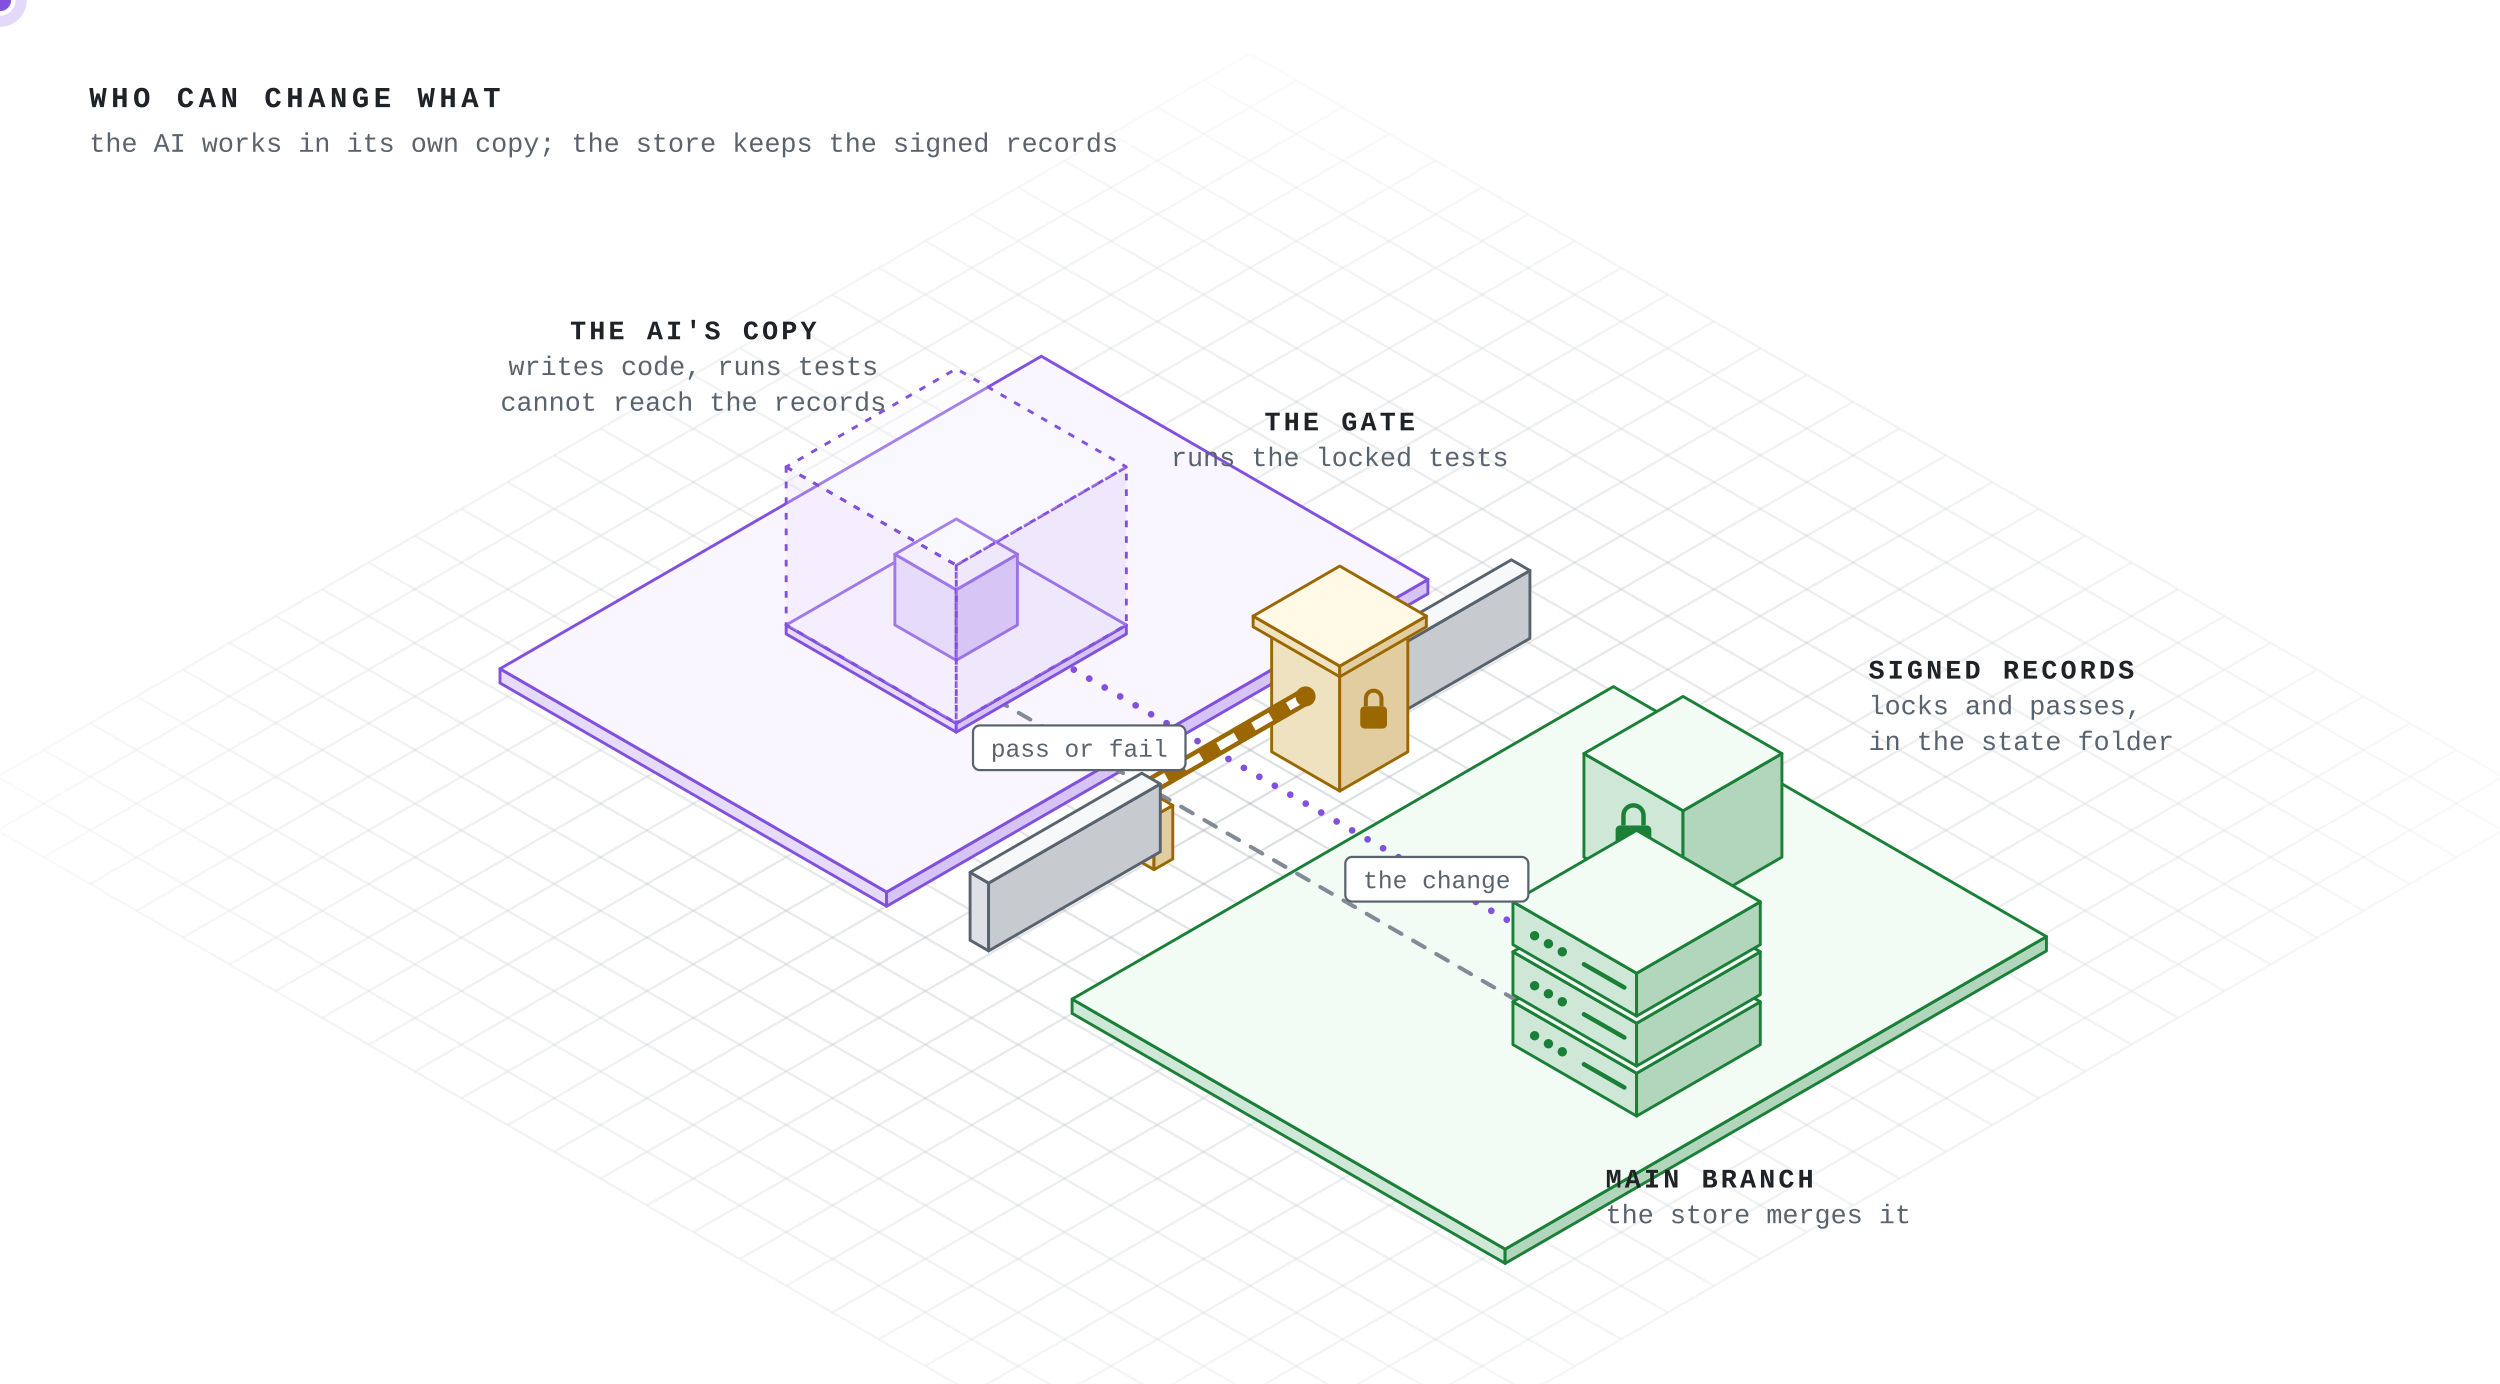
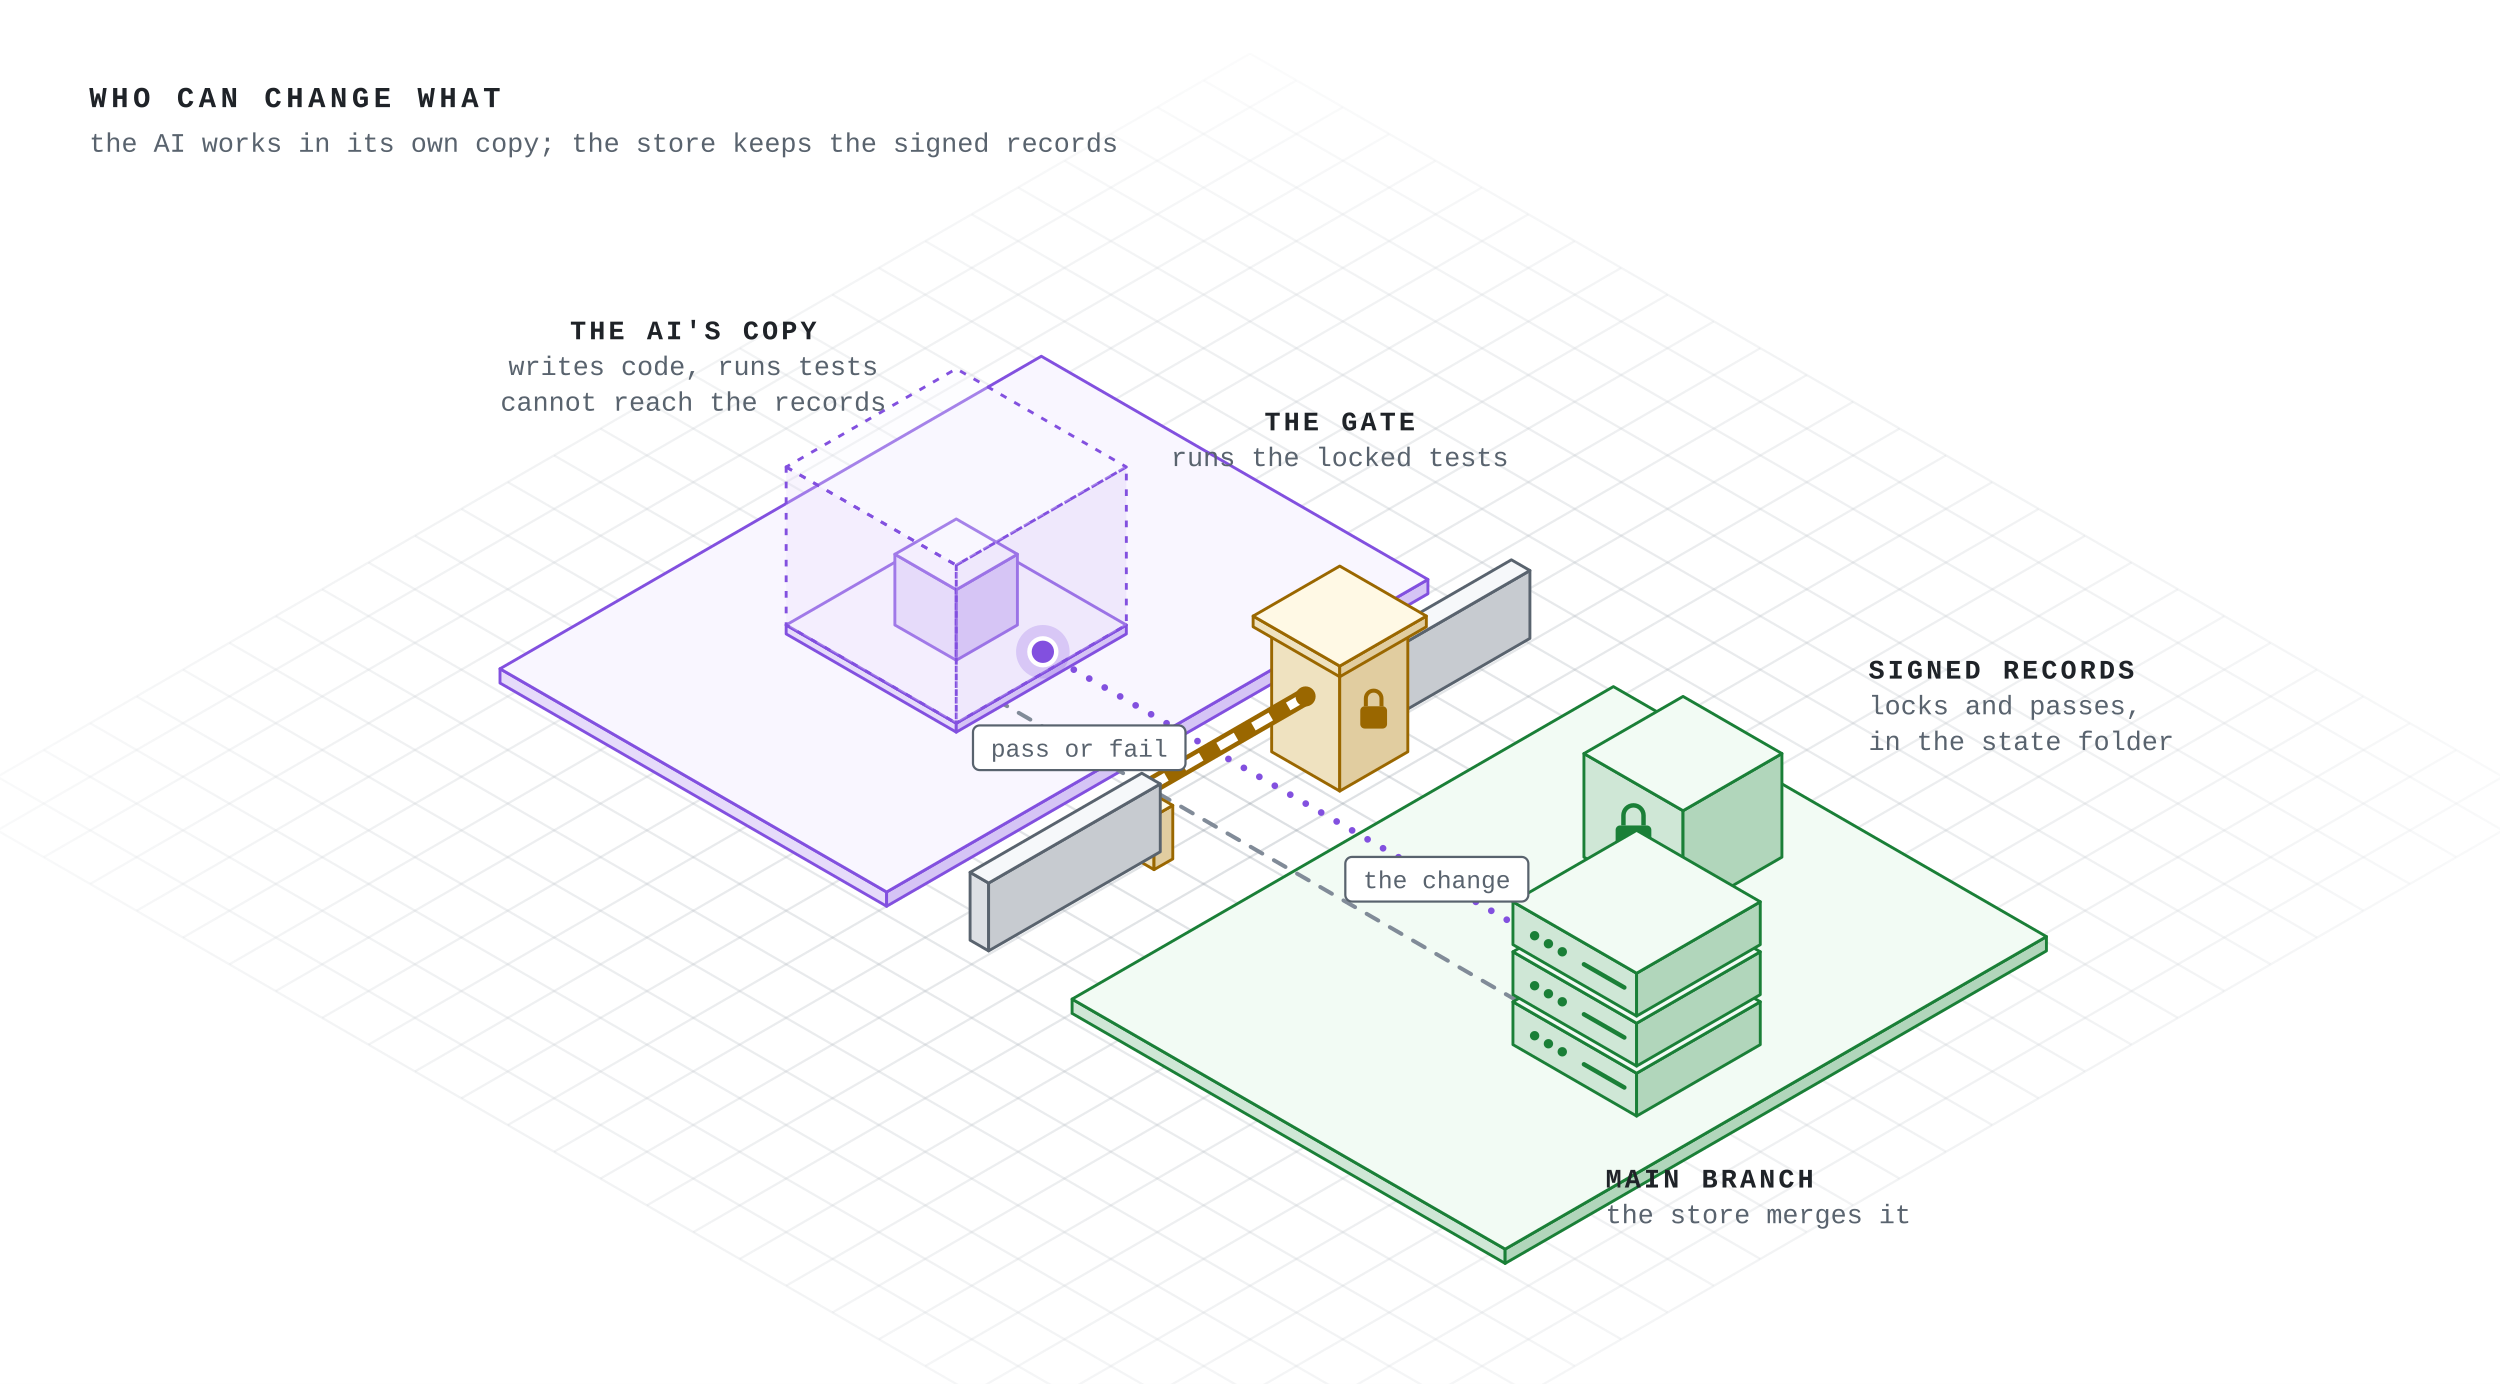
<svg xmlns="http://www.w3.org/2000/svg" viewBox="0 0 1120 620" width="1120" height="620" role="img" aria-labelledby="title desc" font-family="ui-monospace, SFMono-Regular, 'JetBrains Mono', 'Cascadia Mono', Menlo, Consolas, 'Liberation Mono', monospace">
  <defs>
    <radialGradient id="glow" cx="0.500" cy="0.581" r="0.6">
      <stop offset="0" stop-color="#fff" stop-opacity="1" />
      <stop offset="1" stop-color="#fff" stop-opacity="0" />
    </radialGradient>
    <mask id="fade">
      <rect width="1120" height="620" fill="url(#glow)" />
    </mask>
    <marker id="arrow-main" viewBox="0 0 10 10" refX="9" refY="5" markerWidth="10" markerHeight="10" markerUnits="userSpaceOnUse" orient="auto-start-reverse">
      <path d="M1,1 L9,5 L1,9 L3.2,5 z" fill="#8250df" />
    </marker>
    <marker id="arrow-side" viewBox="0 0 10 10" refX="9" refY="5" markerWidth="10" markerHeight="10" markerUnits="userSpaceOnUse" orient="auto-start-reverse">
      <path d="M1,1 L9,5 L1,9 L3.2,5 z" fill="#818b98" />
    </marker>
    <marker id="arrow-fail" viewBox="0 0 10 10" refX="9" refY="5" markerWidth="10" markerHeight="10" markerUnits="userSpaceOnUse" orient="auto-start-reverse">
      <path d="M1,1 L9,5 L1,9 L3.2,5 z" fill="#cf222e" />
    </marker>
    <marker id="arrow-pass" viewBox="0 0 10 10" refX="9" refY="5" markerWidth="10" markerHeight="10" markerUnits="userSpaceOnUse" orient="auto-start-reverse">
      <path d="M1,1 L9,5 L1,9 L3.2,5 z" fill="#1a7f37" />
    </marker>
  </defs>
  <style>.main{stroke-width:3;stroke-dasharray:0 8;animation:flow .8s linear infinite}.side{stroke-width:1.8;stroke-dasharray:6 6;animation:side 1.6s linear infinite}@keyframes flow{to{stroke-dashoffset:-8}}@keyframes side{to{stroke-dashoffset:-12}}.still-arm{display:none}.pulse{transform-box:fill-box;transform-origin:center;opacity:0;animation:pulse 4.2s ease-out infinite}@keyframes pulse{0%{transform:scale(1);opacity:.8}25%{transform:scale(2.5);opacity:0}100%{opacity:0}}@media (prefers-reduced-motion:reduce){.main,.side,.pulse{animation:none}.ticket,.moving-arm{display:none}.still-arm{display:inline}}</style>
  <rect width="1120" height="620" fill="#ffffff" />
  <g mask="url(#fade)">
    <line x1="560.0" y1="24.0" x2="-22.0" y2="360.0" stroke="#818b98" stroke-opacity="0.28" stroke-width="1" />
    <line x1="560.0" y1="24.0" x2="1142.0" y2="360.0" stroke="#818b98" stroke-opacity="0.28" stroke-width="1" />
    <line x1="580.8" y1="36.0" x2="-1.2" y2="372.0" stroke="#818b98" stroke-opacity="0.28" stroke-width="1" />
    <line x1="539.2" y1="36.0" x2="1121.2" y2="372.0" stroke="#818b98" stroke-opacity="0.28" stroke-width="1" />
    <line x1="601.6" y1="48.0" x2="19.6" y2="384.0" stroke="#818b98" stroke-opacity="0.28" stroke-width="1" />
    <line x1="518.4" y1="48.0" x2="1100.4" y2="384.0" stroke="#818b98" stroke-opacity="0.28" stroke-width="1" />
    <line x1="622.4" y1="60.0" x2="40.4" y2="396.0" stroke="#818b98" stroke-opacity="0.28" stroke-width="1" />
    <line x1="497.6" y1="60.0" x2="1079.6" y2="396.0" stroke="#818b98" stroke-opacity="0.28" stroke-width="1" />
    <line x1="643.1" y1="72.0" x2="61.2" y2="408.0" stroke="#818b98" stroke-opacity="0.28" stroke-width="1" />
    <line x1="476.9" y1="72.0" x2="1058.8" y2="408.0" stroke="#818b98" stroke-opacity="0.28" stroke-width="1" />
    <line x1="663.9" y1="84.0" x2="82.0" y2="420.0" stroke="#818b98" stroke-opacity="0.28" stroke-width="1" />
    <line x1="456.1" y1="84.0" x2="1038.0" y2="420.0" stroke="#818b98" stroke-opacity="0.28" stroke-width="1" />
    <line x1="684.7" y1="96.0" x2="102.8" y2="432.0" stroke="#818b98" stroke-opacity="0.28" stroke-width="1" />
    <line x1="435.3" y1="96.0" x2="1017.2" y2="432.0" stroke="#818b98" stroke-opacity="0.28" stroke-width="1" />
    <line x1="705.5" y1="108.0" x2="123.5" y2="444.0" stroke="#818b98" stroke-opacity="0.28" stroke-width="1" />
    <line x1="414.5" y1="108.0" x2="996.5" y2="444.0" stroke="#818b98" stroke-opacity="0.28" stroke-width="1" />
    <line x1="726.3" y1="120.0" x2="144.3" y2="456.0" stroke="#818b98" stroke-opacity="0.28" stroke-width="1" />
    <line x1="393.7" y1="120.0" x2="975.7" y2="456.0" stroke="#818b98" stroke-opacity="0.28" stroke-width="1" />
    <line x1="747.1" y1="132.0" x2="165.1" y2="468.0" stroke="#818b98" stroke-opacity="0.28" stroke-width="1" />
    <line x1="372.9" y1="132.0" x2="954.9" y2="468.0" stroke="#818b98" stroke-opacity="0.28" stroke-width="1" />
    <line x1="767.8" y1="144.0" x2="185.9" y2="480.0" stroke="#818b98" stroke-opacity="0.28" stroke-width="1" />
    <line x1="352.2" y1="144.0" x2="934.1" y2="480.0" stroke="#818b98" stroke-opacity="0.28" stroke-width="1" />
    <line x1="788.6" y1="156.0" x2="206.7" y2="492.0" stroke="#818b98" stroke-opacity="0.28" stroke-width="1" />
    <line x1="331.4" y1="156.0" x2="913.3" y2="492.0" stroke="#818b98" stroke-opacity="0.28" stroke-width="1" />
    <line x1="809.4" y1="168.0" x2="227.5" y2="504.0" stroke="#818b98" stroke-opacity="0.28" stroke-width="1" />
    <line x1="310.6" y1="168.0" x2="892.5" y2="504.0" stroke="#818b98" stroke-opacity="0.28" stroke-width="1" />
    <line x1="830.2" y1="180.0" x2="248.2" y2="516.0" stroke="#818b98" stroke-opacity="0.28" stroke-width="1" />
    <line x1="289.8" y1="180.0" x2="871.8" y2="516.0" stroke="#818b98" stroke-opacity="0.28" stroke-width="1" />
    <line x1="851.0" y1="192.0" x2="269.0" y2="528.0" stroke="#818b98" stroke-opacity="0.28" stroke-width="1" />
    <line x1="269.0" y1="192.0" x2="851.0" y2="528.0" stroke="#818b98" stroke-opacity="0.28" stroke-width="1" />
    <line x1="871.8" y1="204.0" x2="289.8" y2="540.0" stroke="#818b98" stroke-opacity="0.28" stroke-width="1" />
    <line x1="248.2" y1="204.0" x2="830.2" y2="540.0" stroke="#818b98" stroke-opacity="0.28" stroke-width="1" />
    <line x1="892.5" y1="216.0" x2="310.6" y2="552.0" stroke="#818b98" stroke-opacity="0.28" stroke-width="1" />
    <line x1="227.5" y1="216.0" x2="809.4" y2="552.0" stroke="#818b98" stroke-opacity="0.28" stroke-width="1" />
    <line x1="913.3" y1="228.0" x2="331.4" y2="564.0" stroke="#818b98" stroke-opacity="0.28" stroke-width="1" />
    <line x1="206.7" y1="228.0" x2="788.6" y2="564.0" stroke="#818b98" stroke-opacity="0.28" stroke-width="1" />
    <line x1="934.1" y1="240.0" x2="352.2" y2="576.0" stroke="#818b98" stroke-opacity="0.28" stroke-width="1" />
    <line x1="185.9" y1="240.0" x2="767.8" y2="576.0" stroke="#818b98" stroke-opacity="0.28" stroke-width="1" />
    <line x1="954.9" y1="252.0" x2="372.9" y2="588.0" stroke="#818b98" stroke-opacity="0.28" stroke-width="1" />
    <line x1="165.1" y1="252.0" x2="747.1" y2="588.0" stroke="#818b98" stroke-opacity="0.28" stroke-width="1" />
    <line x1="975.7" y1="264.0" x2="393.7" y2="600.0" stroke="#818b98" stroke-opacity="0.28" stroke-width="1" />
    <line x1="144.3" y1="264.0" x2="726.3" y2="600.0" stroke="#818b98" stroke-opacity="0.28" stroke-width="1" />
    <line x1="996.5" y1="276.0" x2="414.5" y2="612.0" stroke="#818b98" stroke-opacity="0.28" stroke-width="1" />
    <line x1="123.5" y1="276.0" x2="705.5" y2="612.0" stroke="#818b98" stroke-opacity="0.28" stroke-width="1" />
    <line x1="1017.2" y1="288.0" x2="435.3" y2="624.0" stroke="#818b98" stroke-opacity="0.28" stroke-width="1" />
    <line x1="102.8" y1="288.0" x2="684.7" y2="624.0" stroke="#818b98" stroke-opacity="0.28" stroke-width="1" />
    <line x1="1038.0" y1="300.0" x2="456.1" y2="636.0" stroke="#818b98" stroke-opacity="0.28" stroke-width="1" />
    <line x1="82.0" y1="300.0" x2="663.9" y2="636.0" stroke="#818b98" stroke-opacity="0.28" stroke-width="1" />
    <line x1="1058.8" y1="312.0" x2="476.9" y2="648.0" stroke="#818b98" stroke-opacity="0.28" stroke-width="1" />
    <line x1="61.2" y1="312.0" x2="643.1" y2="648.0" stroke="#818b98" stroke-opacity="0.28" stroke-width="1" />
    <line x1="1079.6" y1="324.0" x2="497.6" y2="660.0" stroke="#818b98" stroke-opacity="0.28" stroke-width="1" />
    <line x1="40.4" y1="324.0" x2="622.4" y2="660.0" stroke="#818b98" stroke-opacity="0.28" stroke-width="1" />
    <line x1="1100.4" y1="336.0" x2="518.4" y2="672.0" stroke="#818b98" stroke-opacity="0.28" stroke-width="1" />
    <line x1="19.6" y1="336.0" x2="601.6" y2="672.0" stroke="#818b98" stroke-opacity="0.28" stroke-width="1" />
    <line x1="1121.2" y1="348.0" x2="539.2" y2="684.0" stroke="#818b98" stroke-opacity="0.28" stroke-width="1" />
    <line x1="-1.2" y1="348.0" x2="580.8" y2="684.0" stroke="#818b98" stroke-opacity="0.28" stroke-width="1" />
    <line x1="1142.0" y1="360.0" x2="560.0" y2="696.0" stroke="#818b98" stroke-opacity="0.28" stroke-width="1" />
    <line x1="-22.0" y1="360.0" x2="560.0" y2="696.0" stroke="#818b98" stroke-opacity="0.28" stroke-width="1" />
  </g>
-   <polygon points="224.0,299.6 397.2,399.6 397.2,406.0 224.0,306.0" fill="#e6dbfa" stroke="#8250df" stroke-width="1.3" stroke-linejoin="round" />
-   <polygon points="397.2,399.6 639.7,259.6 639.7,266.0 397.2,406.0" fill="#d5c4f5" stroke="#8250df" stroke-width="1.3" stroke-linejoin="round" />
-   <polygon points="224.0,299.6 397.2,399.6 639.7,259.6 466.5,159.6" fill="#f9f6ff" stroke="#8250df" stroke-width="1.3" stroke-linejoin="round" />
-   <polygon points="480.3,447.6 674.3,559.6 674.3,566.0 480.3,454.0" fill="#cfe7d6" stroke="#1a7f37" stroke-width="1.3" stroke-linejoin="round" />
-   <polygon points="674.3,559.6 916.8,419.6 916.8,426.0 674.3,566.0" fill="#b1d6bb" stroke="#1a7f37" stroke-width="1.3" stroke-linejoin="round" />
-   <polygon points="480.3,447.6 674.3,559.6 916.8,419.6 722.8,307.6" fill="#f2fbf4" stroke="#1a7f37" stroke-width="1.3" stroke-linejoin="round" />
-   <polyline class="main" points="467.2,292.0 719.3,437.6" fill="none" stroke="#8250df" stroke-linecap="round" stroke-linejoin="round" marker-end="url(#arrow-main)" />
-   <polyline class="side" points="690.2,454.4 438.1,308.8" fill="none" stroke="#818b98" stroke-linecap="round" stroke-linejoin="round" marker-end="url(#arrow-side)" />
+   <polygon points="224.0,299.6 397.2,399.6 397.2,406.0 224.0,306.0" fill="#e6dbfa" class="zone" stroke="#8250df" stroke-width="1.3" stroke-linejoin="round" />
+   <polygon points="397.2,399.6 639.7,259.6 639.7,266.0 397.2,406.0" fill="#d5c4f5" class="zone" stroke="#8250df" stroke-width="1.3" stroke-linejoin="round" />
+   <polygon points="224.0,299.6 397.2,399.6 639.7,259.6 466.5,159.6" fill="#f9f6ff" class="zone" stroke="#8250df" stroke-width="1.3" stroke-linejoin="round" />
+   <polygon points="480.3,447.6 674.3,559.6 674.3,566.0 480.3,454.0" fill="#cfe7d6" class="zone" stroke="#1a7f37" stroke-width="1.3" stroke-linejoin="round" />
+   <polygon points="674.3,559.6 916.8,419.6 916.8,426.0 674.3,566.0" fill="#b1d6bb" class="zone" stroke="#1a7f37" stroke-width="1.3" stroke-linejoin="round" />
+   <polygon points="480.3,447.6 674.3,559.6 916.8,419.6 722.8,307.6" fill="#f2fbf4" class="zone" stroke="#1a7f37" stroke-width="1.3" stroke-linejoin="round" />
+   <polyline class="main" data-lane="1" points="467.2,292.0 719.3,437.6" fill="none" stroke="#8250df" stroke-linecap="round" stroke-linejoin="round" marker-end="url(#arrow-main)" />
+   <polyline class="side" data-lane="2" points="690.2,454.4 438.1,308.8" fill="none" stroke="#818b98" stroke-linecap="round" stroke-linejoin="round" marker-end="url(#arrow-side)" />
  <polygon points="352.2,280.0 428.4,324.0 428.4,328.0 352.2,284.0" fill="#e6dbfa" stroke="#8250df" stroke-width="1.3" stroke-linejoin="round" />
  <polygon points="428.4,324.0 504.6,280.0 504.6,284.0 428.4,328.0" fill="#d5c4f5" stroke="#8250df" stroke-width="1.3" stroke-linejoin="round" />
  <polygon points="352.2,280.0 428.4,324.0 504.6,280.0 428.4,236.0" fill="#f9f6ff" stroke="#8250df" stroke-width="1.3" stroke-linejoin="round" />
  <polygon points="400.9,248.3 428.4,264.2 428.4,295.8 400.9,280.0" fill="#e6dbfa" stroke="#8250df" stroke-width="1.3" stroke-linejoin="round" />
  <polygon points="428.4,264.2 455.8,248.3 455.8,280.0 428.4,295.8" fill="#d5c4f5" stroke="#8250df" stroke-width="1.3" stroke-linejoin="round" />
  <polygon points="400.9,248.3 428.4,264.2 455.8,248.3 428.4,232.5" fill="#f9f6ff" stroke="#8250df" stroke-width="1.3" stroke-linejoin="round" />
  <polygon points="352.2,209.2 428.4,253.2 428.4,324.0 352.2,280.0" fill="#e6dbfa" stroke="#8250df" stroke-width="1.3" stroke-linejoin="round" fill-opacity="0.3" stroke-dasharray="3 4" />
  <polygon points="428.4,253.2 504.6,209.2 504.6,280.0 428.4,324.0" fill="#d5c4f5" stroke="#8250df" stroke-width="1.3" stroke-linejoin="round" fill-opacity="0.3" stroke-dasharray="3 4" />
  <polygon points="352.2,209.2 428.4,253.2 504.6,209.2 428.4,165.2" fill="#f9f6ff" stroke="#8250df" stroke-width="1.3" stroke-linejoin="round" fill-opacity="0.3" stroke-dasharray="3 4" />
  <polygon points="612.7,288.0 621.0,292.8 621.0,323.2 612.7,318.4" fill="#dde0e4" stroke="#59636e" stroke-width="1.3" stroke-linejoin="round" />
  <polygon points="621.0,292.8 685.4,255.6 685.4,286.0 621.0,323.2" fill="#c7cbd0" stroke="#59636e" stroke-width="1.3" stroke-linejoin="round" />
  <polygon points="612.7,288.0 621.0,292.8 685.4,255.6 677.1,250.8" fill="#f6f8fa" stroke="#59636e" stroke-width="1.3" stroke-linejoin="round" />
  <polygon points="569.7,280.8 600.2,298.4 600.2,354.4 569.7,336.8" fill="#efe2c0" stroke="#9a6700" stroke-width="1.3" stroke-linejoin="round" />
  <polygon points="600.2,298.4 630.7,280.8 630.7,336.8 600.2,354.4" fill="#e1cda0" stroke="#9a6700" stroke-width="1.3" stroke-linejoin="round" />
  <polygon points="569.7,280.8 600.2,298.4 630.7,280.8 600.2,263.2" fill="#fff9e5" stroke="#9a6700" stroke-width="1.3" stroke-linejoin="round" />
  <polygon points="561.4,276.0 600.2,298.4 600.2,303.2 561.4,280.8" fill="#efe2c0" stroke="#9a6700" stroke-width="1.3" stroke-linejoin="round" />
  <polygon points="600.2,298.4 639.0,276.0 639.0,280.8 600.2,303.2" fill="#e1cda0" stroke="#9a6700" stroke-width="1.3" stroke-linejoin="round" />
  <polygon points="561.4,276.0 600.2,298.4 639.0,276.0 600.2,253.6" fill="#fff9e5" stroke="#9a6700" stroke-width="1.3" stroke-linejoin="round" />
  <rect x="609.4" y="316.4" width="12" height="10" rx="2" fill="#9a6700" />
  <path d="M611.9,316.4 v-3.5 a3.5,3.5 0 0 1 7,0 v3.5" fill="none" stroke="#9a6700" stroke-width="1.8" />
  <polygon points="508.7,360.8 517.0,365.6 517.0,389.6 508.7,384.8" fill="#efe2c0" stroke="#9a6700" stroke-width="1.3" stroke-linejoin="round" />
  <polygon points="517.0,365.6 525.4,360.8 525.4,384.8 517.0,389.6" fill="#e1cda0" stroke="#9a6700" stroke-width="1.3" stroke-linejoin="round" />
  <polygon points="508.7,360.8 517.0,365.6 525.4,360.8 517.0,356.0" fill="#fff9e5" stroke="#9a6700" stroke-width="1.3" stroke-linejoin="round" />
  <g class="moving-arm">
    <line x1="584.9" y1="312.0" x2="517.0" y2="351.2" stroke="#9a6700" stroke-width="8" stroke-linecap="round" />
    <line x1="584.9" y1="312.0" x2="517.0" y2="351.2" stroke="#ffffff" stroke-width="4" stroke-dasharray="9 9" />
    <animateTransform attributeName="transform" type="rotate" values="0 584.9 312.0;0 584.9 312.0;80 584.9 312.0;80 584.9 312.0;0 584.9 312.0;0 584.9 312.0" keyTimes="0;0.298;0.371;0.659;0.732;1" dur="6.15s" repeatCount="indefinite" />
  </g>
  <g class="still-arm">
    <line x1="584.9" y1="312.0" x2="517.0" y2="351.2" stroke="#9a6700" stroke-width="8" stroke-linecap="round" />
    <line x1="584.9" y1="312.0" x2="517.0" y2="351.2" stroke="#ffffff" stroke-width="4" stroke-dasharray="9 9" />
  </g>
  <circle cx="584.9" cy="312.0" r="4.5" fill="#9a6700" />
  <polygon points="434.6,390.8 442.9,395.6 442.9,426.0 434.6,421.2" fill="#dde0e4" stroke="#59636e" stroke-width="1.3" stroke-linejoin="round" />
  <polygon points="442.9,395.6 519.8,351.2 519.8,381.6 442.9,426.0" fill="#c7cbd0" stroke="#59636e" stroke-width="1.3" stroke-linejoin="round" />
  <polygon points="434.6,390.8 442.9,395.6 519.8,351.2 511.5,346.4" fill="#f6f8fa" stroke="#59636e" stroke-width="1.3" stroke-linejoin="round" />
  <polygon points="709.6,337.6 754.0,363.2 754.0,409.6 709.6,384.0" fill="#cfe7d6" stroke="#1a7f37" stroke-width="1.3" stroke-linejoin="round" />
  <polygon points="754.0,363.2 798.3,337.6 798.3,384.0 754.0,409.6" fill="#b1d6bb" stroke="#1a7f37" stroke-width="1.3" stroke-linejoin="round" />
  <polygon points="709.6,337.6 754.0,363.2 798.3,337.6 754.0,312.0" fill="#f2fbf4" stroke="#1a7f37" stroke-width="1.3" stroke-linejoin="round" />
  <rect x="723.8" y="369.8" width="16" height="13" rx="2" fill="#1a7f37" />
  <path d="M727.3,369.8 v-4.5 a4.5,4.5 0 0 1 9,0 v4.5" fill="none" stroke="#1a7f37" stroke-width="2" />
  <polygon points="677.8,448.8 733.2,480.8 733.2,500.0 677.8,468.0" fill="#cfe7d6" stroke="#1a7f37" stroke-width="1.3" stroke-linejoin="round" />
  <polygon points="733.2,480.8 788.6,448.8 788.6,468.0 733.2,500.0" fill="#b1d6bb" stroke="#1a7f37" stroke-width="1.3" stroke-linejoin="round" />
  <polygon points="677.8,448.8 733.2,480.8 788.6,448.8 733.2,416.8" fill="#f2fbf4" stroke="#1a7f37" stroke-width="1.3" stroke-linejoin="round" />
  <circle cx="687.5" cy="464.0" r="2.1" fill="#1a7f37" />
  <circle cx="693.7" cy="467.6" r="2.1" fill="#1a7f37" />
  <circle cx="699.9" cy="471.2" r="2.1" fill="#1a7f37" />
  <line x1="709.6" y1="476.8" x2="727.7" y2="487.2" stroke="#1a7f37" stroke-width="2" stroke-linecap="round" />
  <polygon points="677.8,426.4 733.2,458.4 733.2,477.6 677.8,445.6" fill="#cfe7d6" stroke="#1a7f37" stroke-width="1.3" stroke-linejoin="round" />
  <polygon points="733.2,458.4 788.6,426.4 788.6,445.6 733.2,477.6" fill="#b1d6bb" stroke="#1a7f37" stroke-width="1.3" stroke-linejoin="round" />
  <polygon points="677.8,426.4 733.2,458.4 788.6,426.4 733.2,394.4" fill="#f2fbf4" stroke="#1a7f37" stroke-width="1.3" stroke-linejoin="round" />
  <circle cx="687.5" cy="441.6" r="2.1" fill="#1a7f37" />
  <circle cx="693.7" cy="445.2" r="2.1" fill="#1a7f37" />
  <circle cx="699.9" cy="448.8" r="2.1" fill="#1a7f37" />
  <line x1="709.6" y1="454.4" x2="727.7" y2="464.8" stroke="#1a7f37" stroke-width="2" stroke-linecap="round" />
  <polygon points="677.8,404.0 733.2,436.0 733.2,455.2 677.8,423.2" fill="#cfe7d6" stroke="#1a7f37" stroke-width="1.3" stroke-linejoin="round" />
  <polygon points="733.2,436.0 788.6,404.0 788.6,423.2 733.2,455.2" fill="#b1d6bb" stroke="#1a7f37" stroke-width="1.3" stroke-linejoin="round" />
  <polygon points="677.8,404.0 733.2,436.0 788.6,404.0 733.2,372.0" fill="#f2fbf4" stroke="#1a7f37" stroke-width="1.3" stroke-linejoin="round" />
  <circle cx="687.5" cy="419.2" r="2.1" fill="#1a7f37" />
  <circle cx="693.7" cy="422.8" r="2.1" fill="#1a7f37" />
  <circle cx="699.9" cy="426.4" r="2.1" fill="#1a7f37" />
  <line x1="709.6" y1="432.0" x2="727.7" y2="442.4" stroke="#1a7f37" stroke-width="2" stroke-linecap="round" />
  <text x="40" y="48" font-size="13" font-weight="700" letter-spacing="2" fill="#1f2328">WHO CAN CHANGE WHAT</text>
  <text x="40" y="68" font-size="12" fill="#59636e">the AI works in its own copy; the store keeps the signed records</text>
-   <rect x="602.7" y="383.9" width="82.0" height="20" rx="3" fill="#ffffff" stroke="#59636e" />
+   <rect class="pill" data-lane="1" x="602.7" y="383.9" width="82.0" height="20" rx="3" fill="#ffffff" stroke="#59636e" />
  <text x="643.7" y="397.9" text-anchor="middle" font-size="11" fill="#59636e">the change</text>
-   <rect x="435.9" y="325.0" width="95.2" height="20" rx="3" fill="#ffffff" stroke="#59636e" />
+   <rect class="pill" data-lane="2" x="435.9" y="325.0" width="95.2" height="20" rx="3" fill="#ffffff" stroke="#59636e" />
  <text x="483.5" y="339.0" text-anchor="middle" font-size="11" fill="#59636e">pass or fail</text>
  <text x="310.6" y="152.0" text-anchor="middle" font-size="12" font-weight="700" letter-spacing="1.4" fill="#1f2328">THE AI'S COPY</text>
  <text x="310.6" y="168.0" text-anchor="middle" font-size="12" fill="#59636e">writes code, runs tests</text>
  <text x="310.6" y="184.0" text-anchor="middle" font-size="12" fill="#59636e">cannot reach the records</text>
  <text x="837.1" y="304.0" text-anchor="start" font-size="12" font-weight="700" letter-spacing="1.4" fill="#1f2328">SIGNED RECORDS</text>
  <text x="837.1" y="320.0" text-anchor="start" font-size="12" fill="#59636e">locks and passes,</text>
  <text x="837.1" y="336.0" text-anchor="start" font-size="12" fill="#59636e">in the state folder</text>
  <text x="719.3" y="532.0" text-anchor="start" font-size="12" font-weight="700" letter-spacing="1.4" fill="#1f2328">MAIN BRANCH</text>
  <text x="719.3" y="548.0" text-anchor="start" font-size="12" fill="#59636e">the store merges it</text>
  <text x="600.2" y="192.8" text-anchor="middle" font-size="12" font-weight="700" letter-spacing="1.4" fill="#1f2328">THE GATE</text>
  <text x="600.2" y="208.8" text-anchor="middle" font-size="12" fill="#59636e">runs the locked tests</text>
-   <g class="ticket">
+   <g class="ticket" transform="translate(467.2 292.0)">
    <circle r="12" fill="#8250df" opacity="0.22">
      <animate attributeName="fill" values="#8250df;#1a7f37" keyTimes="0;0.379" calcMode="discrete" dur="6.15s" repeatCount="indefinite" />
    </circle>
    <circle r="6" fill="#8250df" stroke="#ffffff" stroke-width="2">
      <animate attributeName="fill" values="#8250df;#1a7f37" keyTimes="0;0.379" calcMode="discrete" dur="6.15s" repeatCount="indefinite" />
    </circle>
-     <animateMotion path="M467.2,292.0 L555.8,343.2 L555.8,343.2 L719.3,437.6" keyPoints="0;0;0.352;0.352;0.352;1;1;1" keyTimes="0;0.081;0.233;0.379;0.379;0.659;0.756;1" calcMode="linear" dur="6.15s" repeatCount="indefinite" />
+     <animateMotion path="M0.0,0.0 L88.7,51.2 L88.7,51.2 L252.2,145.6" keyPoints="0;0;0.352;0.352;0.352;1;1;1" keyTimes="0;0.081;0.233;0.379;0.379;0.659;0.756;1" calcMode="linear" dur="6.15s" repeatCount="indefinite" />
  </g>
</svg>
